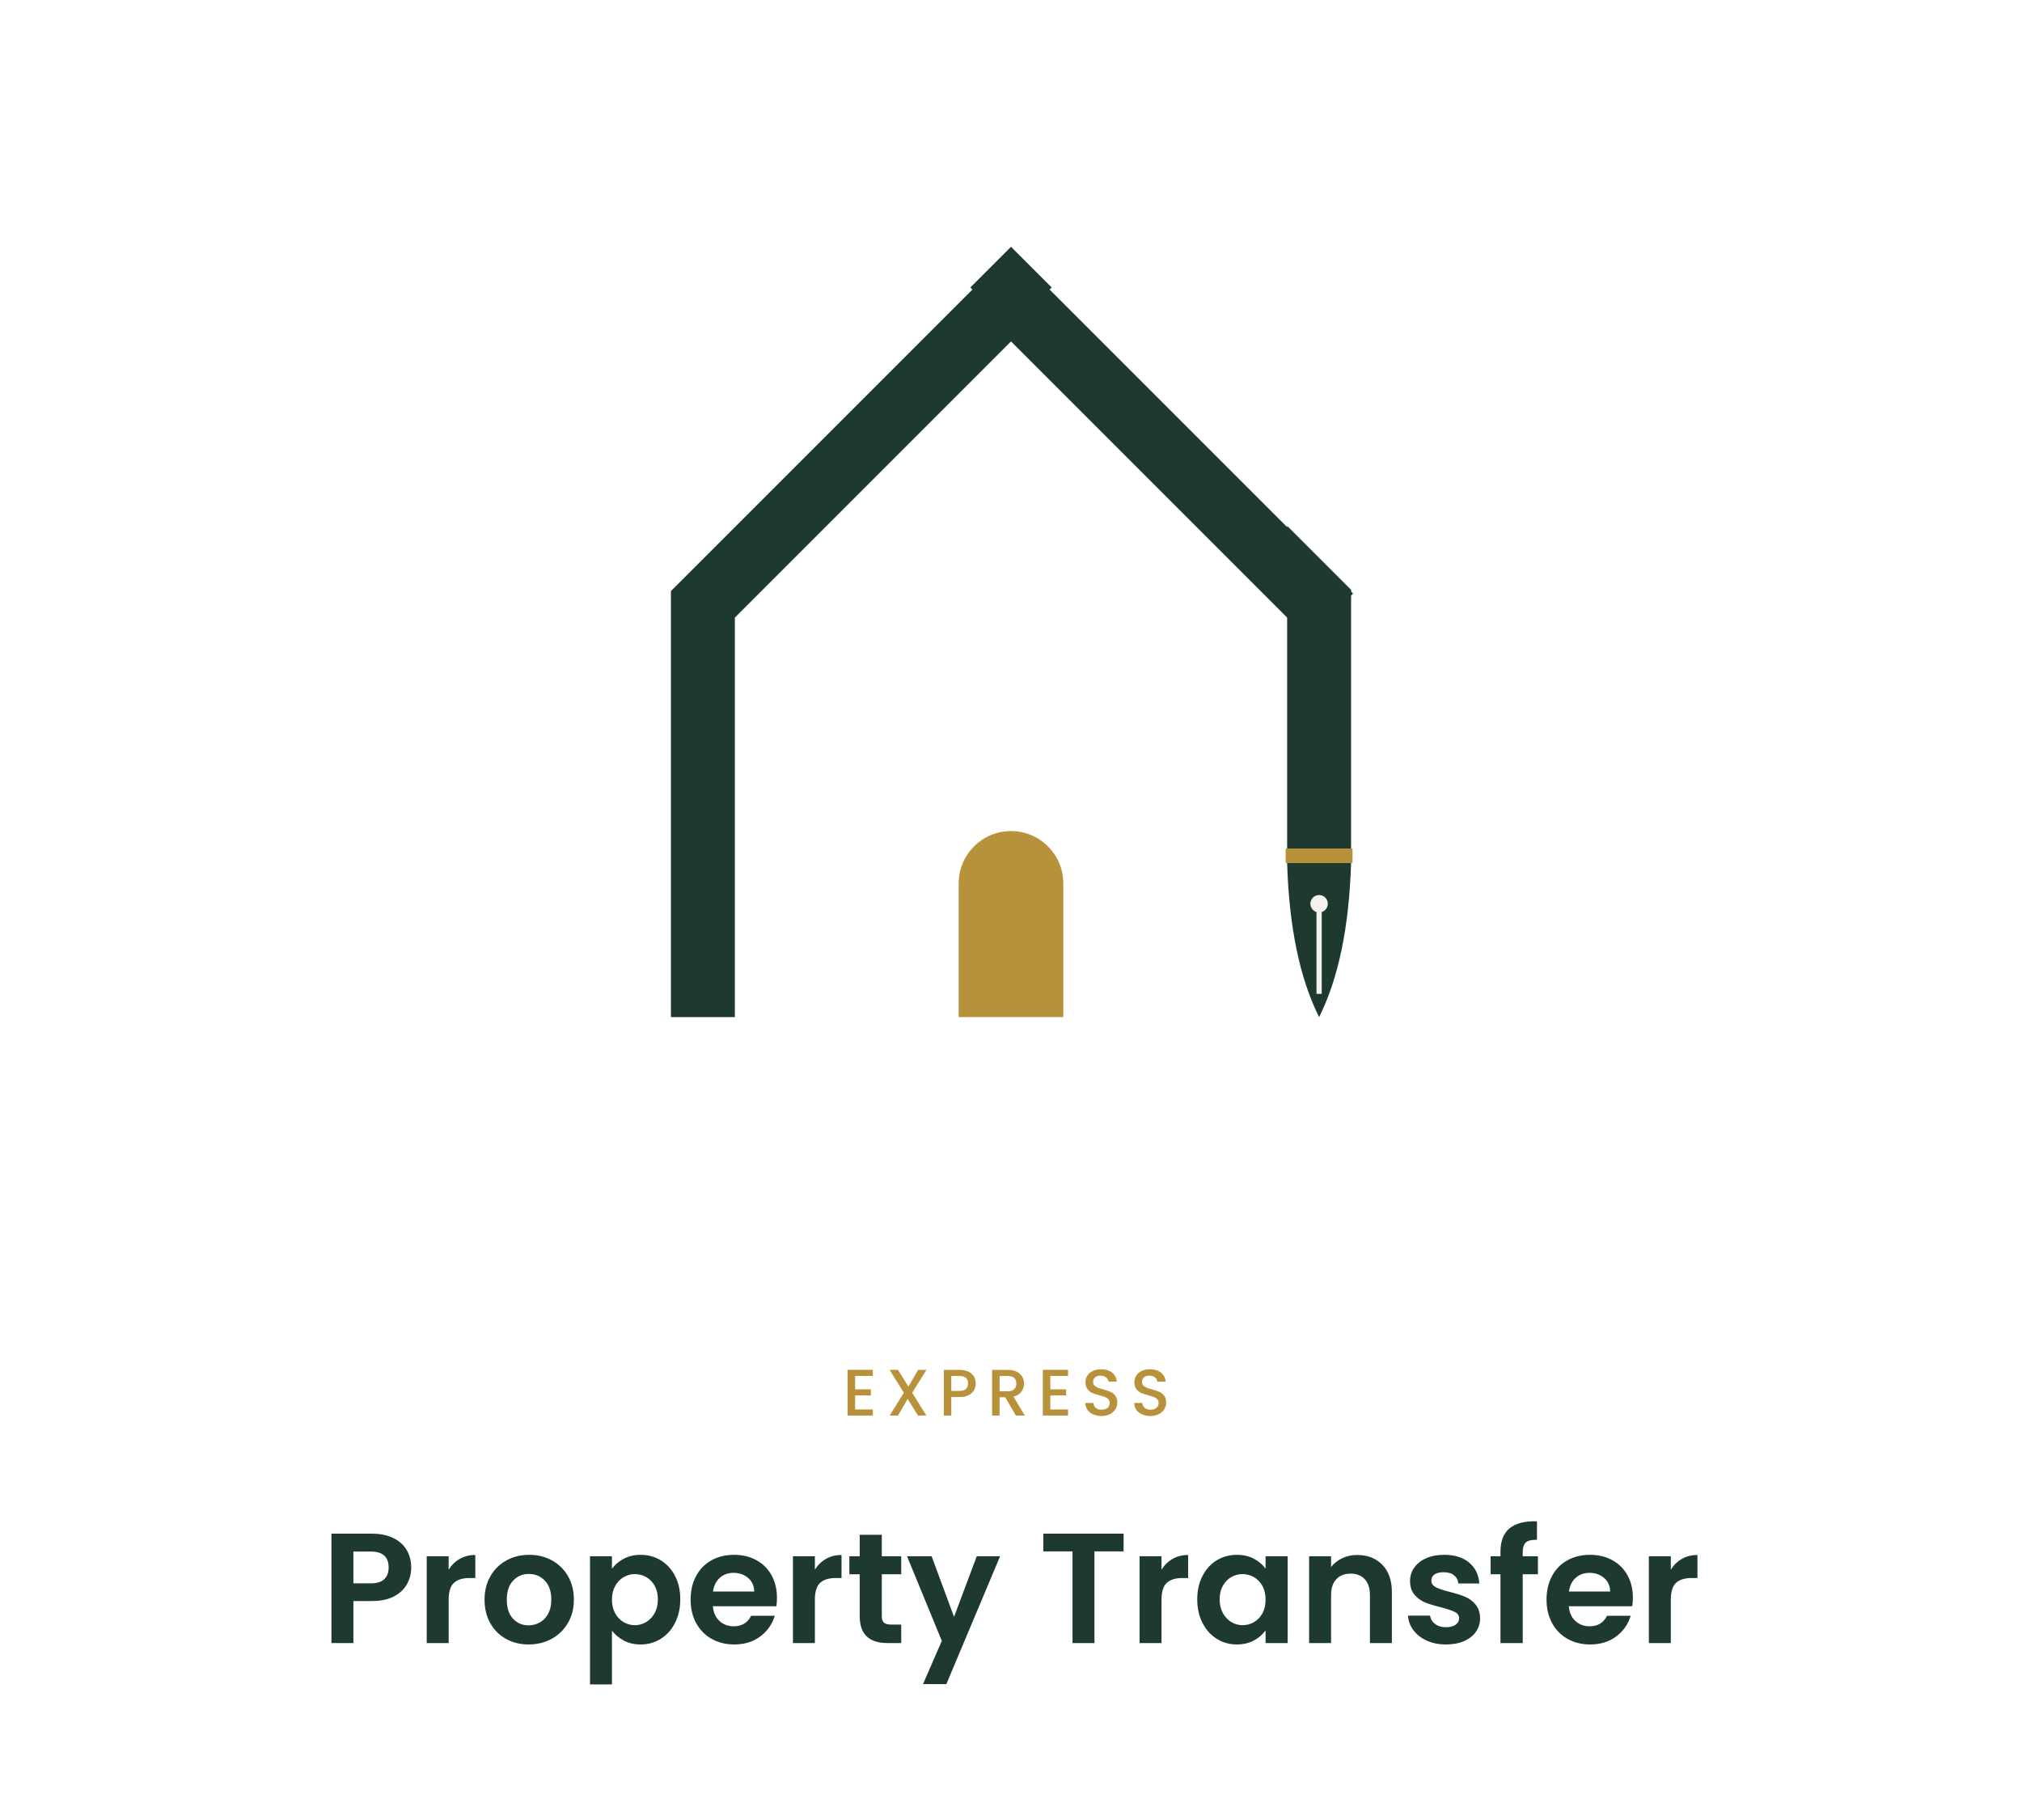
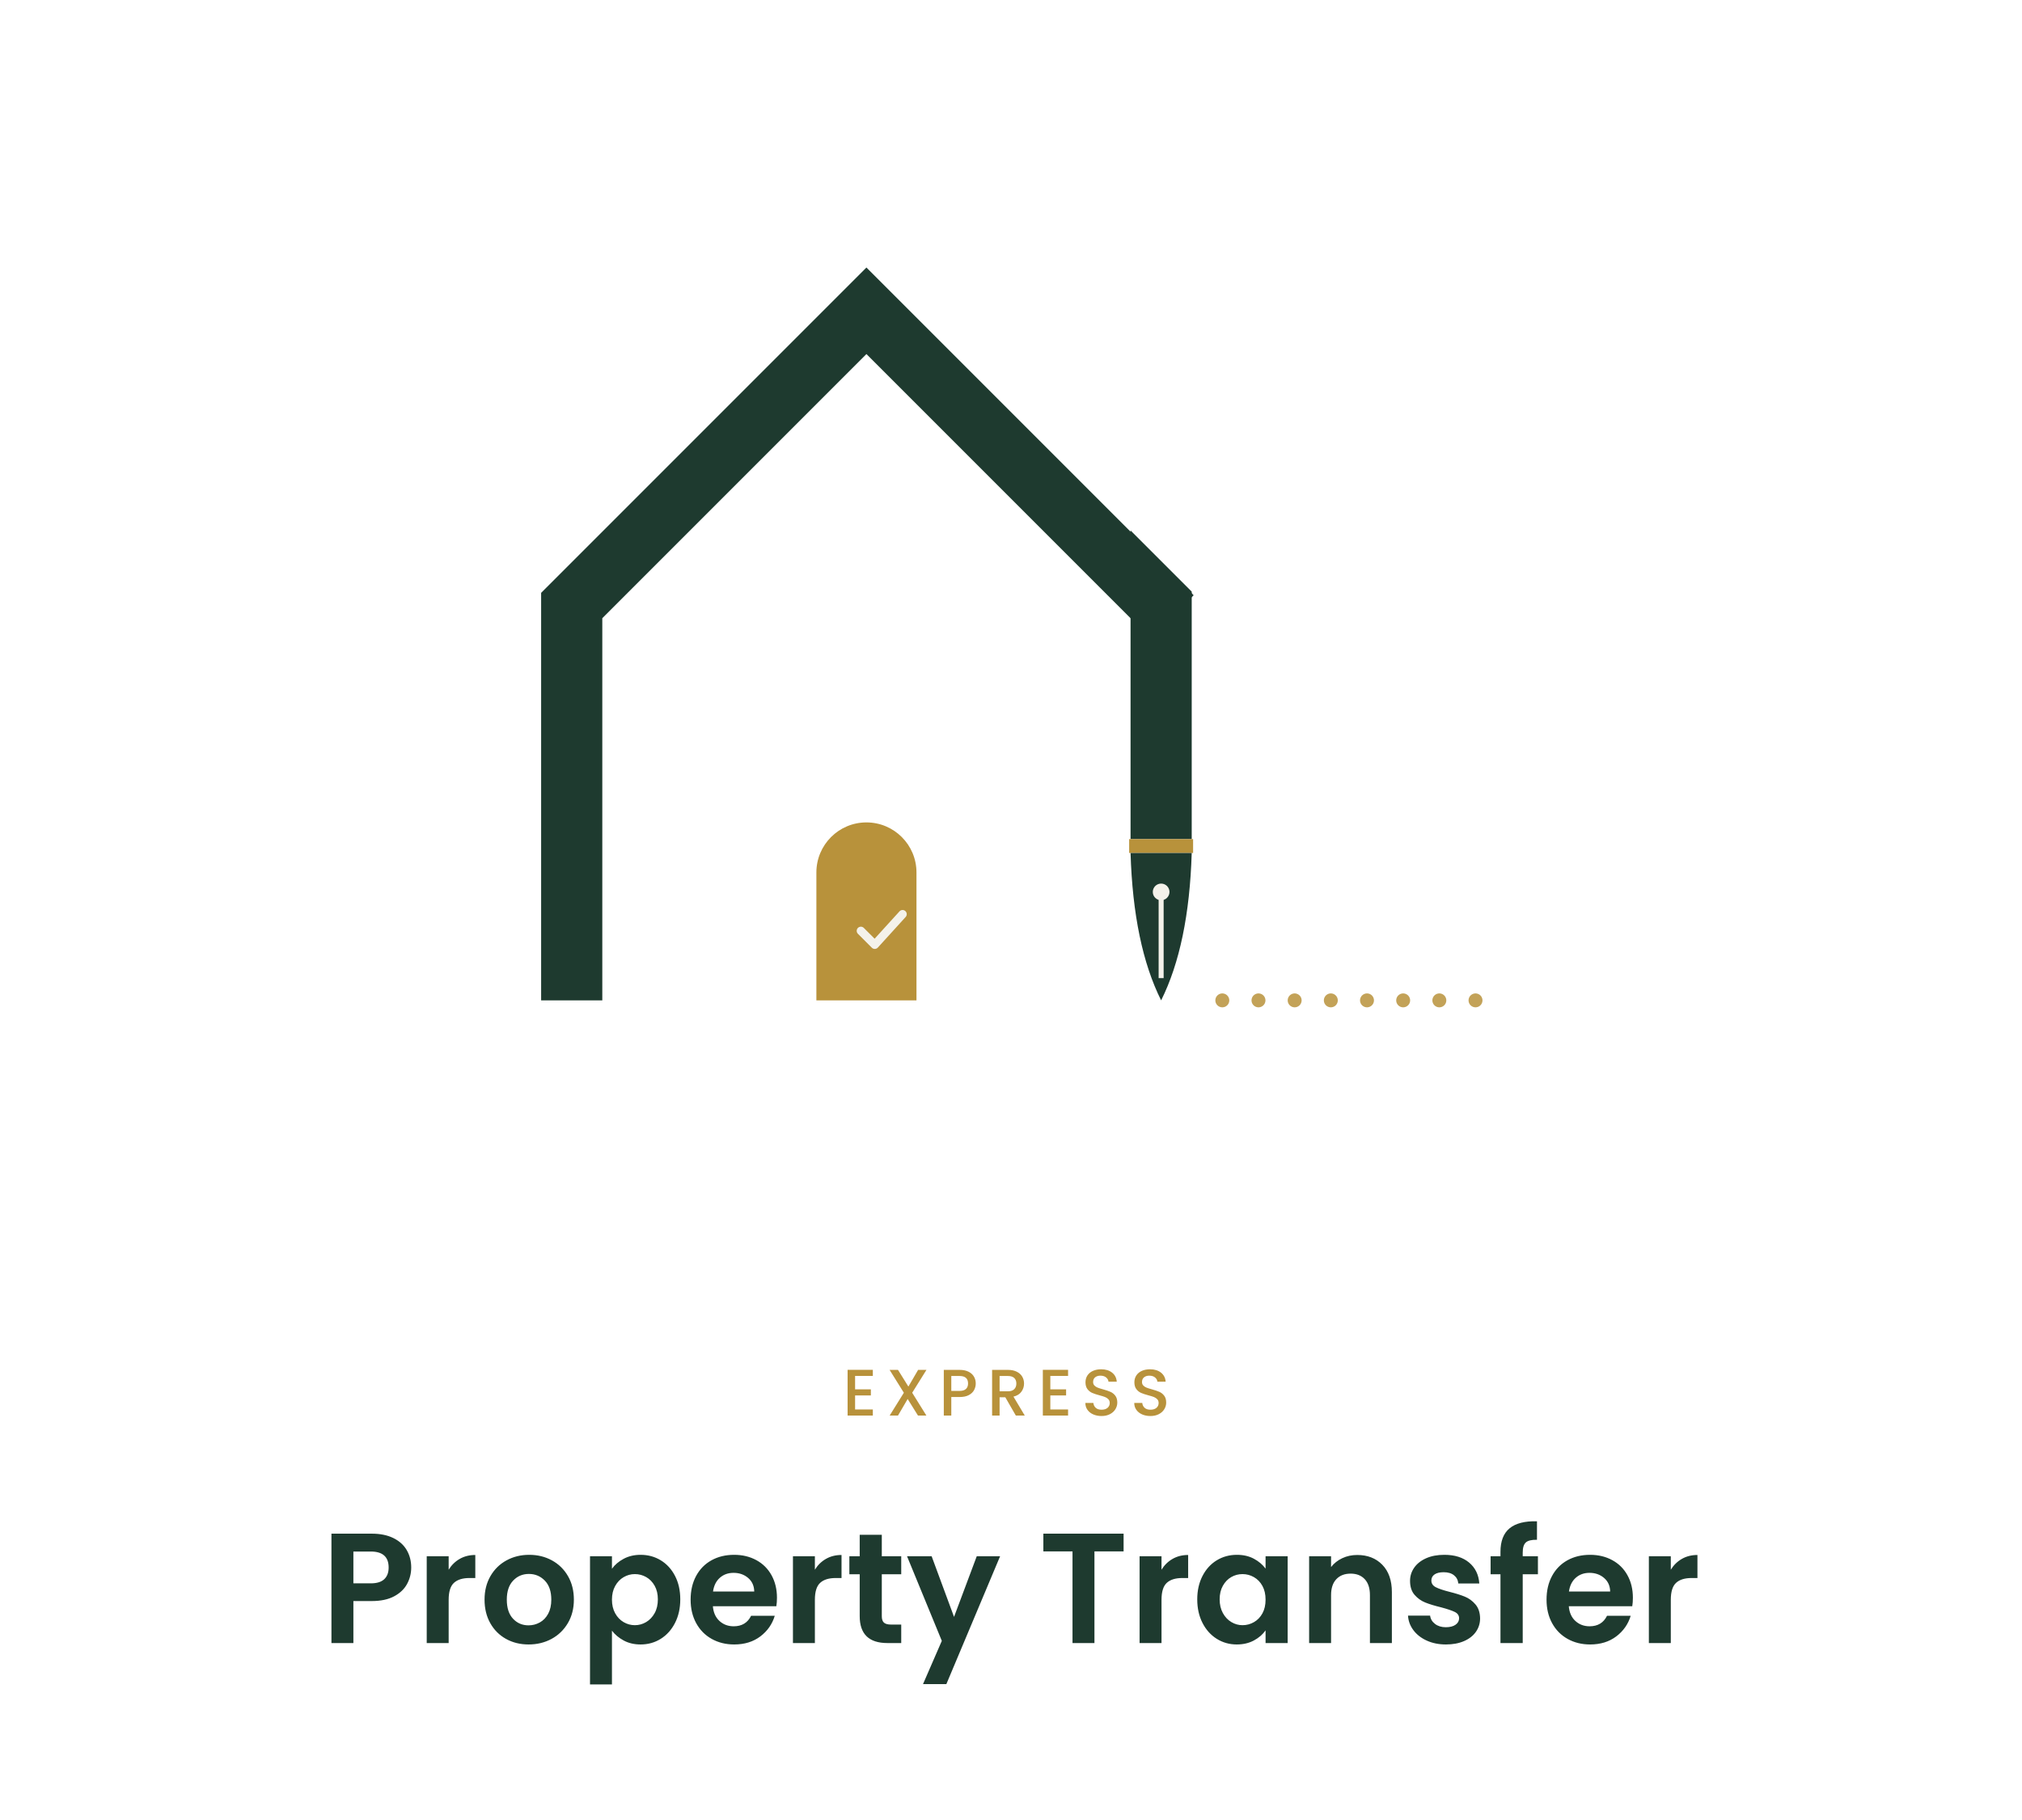
<svg xmlns="http://www.w3.org/2000/svg" viewBox="0 0 800 720" width="800" height="720">
-   <g transform="translate(400 250) scale(1.15) translate(-256 -259.5)">
+   <g transform="translate(400 250) scale(1.1) translate(-308 -259.5)">
+     <path d="M384 392H478" fill="none" stroke="#B8923B" stroke-width="5" stroke-linecap="round" stroke-dasharray="0.01 13" opacity="0.85" />
    <path d="M161.00 392.00L161.00 388.45L161.00 384.90L161.00 381.35L161.00 377.80L161.00 374.25L161.00 370.70L161.00 367.15L161.00 363.60L161.00 360.05L161.00 356.50L161.00 352.95L161.00 349.40L161.00 345.85L161.00 342.30L161.00 338.75L161.00 335.20L161.00 331.65L161.00 328.10L161.00 324.55L161.00 321.00L161.00 317.45L161.00 313.90L161.00 310.35L161.00 306.80L161.00 303.25L161.00 299.70L161.00 296.15L161.00 292.60L161.00 289.05L161.00 285.50L161.00 281.95L161.00 278.40L161.00 274.85L161.00 271.30L161.00 267.75L161.00 264.20L161.00 260.65L161.00 257.10L161.00 253.55L161.00 254.56L160.43 255.13L163.08 252.48L165.73 249.83L168.38 247.18L171.03 244.53L173.68 241.88L176.33 239.23L178.98 236.58L181.63 233.93L184.28 231.28L186.93 228.63L189.58 225.98L192.23 223.33L194.88 220.68L197.53 218.03L200.18 215.38L202.83 212.73L205.48 210.08L208.13 207.43L210.78 204.78L213.43 202.13L216.08 199.48L218.73 196.83L221.38 194.18L224.03 191.53L226.68 188.88L229.33 186.23L231.98 183.58L234.63 180.93L237.28 178.28L239.93 175.63L242.58 172.98L245.23 170.33L247.88 167.68L250.53 165.03L253.18 162.38L255.83 159.73L258.48 157.08L261.13 154.43L256.00 159.56L250.97 154.53L253.72 157.28L256.47 160.03L259.22 162.78L261.97 165.53L264.72 168.28L267.47 171.03L270.22 173.78L272.97 176.53L275.72 179.28L278.47 182.03L281.22 184.78L283.97 187.53L286.72 190.28L289.47 193.03L292.22 195.78L294.97 198.53L297.72 201.28L300.47 204.03L303.22 206.78L305.97 209.53L308.72 212.28L311.47 215.03L314.22 217.78L316.97 220.53L319.72 223.28L322.47 226.03L325.22 228.78L327.97 231.53L330.72 234.28L333.47 237.03L336.22 239.78L338.97 242.53L341.72 245.28L344.47 248.03L347.22 250.78L349.97 253.53L352.72 256.28L355.47 259.03L358.31 261.69L373.69 246.31L371.03 243.47L368.28 240.72L365.53 237.97L362.78 235.22L360.03 232.47L357.28 229.72L354.53 226.97L351.78 224.22L349.03 221.47L346.28 218.72L343.53 215.97L340.78 213.22L338.03 210.47L335.28 207.72L332.53 204.97L329.78 202.22L327.03 199.47L324.28 196.72L321.53 193.97L318.78 191.22L316.03 188.47L313.28 185.72L310.53 182.97L307.78 180.22L305.03 177.47L302.28 174.72L299.53 171.97L296.78 169.22L294.03 166.47L291.28 163.72L288.53 160.97L285.78 158.22L283.03 155.47L280.28 152.72L277.53 149.97L274.78 147.22L272.03 144.47L269.28 141.72L266.53 138.97L256.00 128.44L245.57 138.87L242.92 141.52L240.27 144.17L237.62 146.82L234.97 149.47L232.32 152.12L229.67 154.77L227.02 157.42L224.37 160.07L221.72 162.72L219.07 165.37L216.42 168.02L213.77 170.67L211.12 173.32L208.47 175.97L205.82 178.62L203.17 181.27L200.52 183.92L197.87 186.57L195.22 189.22L192.57 191.87L189.92 194.52L187.27 197.17L184.62 199.82L181.97 202.47L179.32 205.12L176.67 207.77L174.02 210.42L171.37 213.07L168.72 215.72L166.07 218.37L163.42 221.02L160.77 223.67L158.12 226.32L155.47 228.97L152.82 231.62L150.17 234.27L147.52 236.92L144.87 239.57L139.00 245.44L139.00 253.55L139.00 257.10L139.00 260.65L139.00 264.20L139.00 267.75L139.00 271.30L139.00 274.85L139.00 278.40L139.00 281.95L139.00 285.50L139.00 289.05L139.00 292.60L139.00 296.15L139.00 299.70L139.00 303.25L139.00 306.80L139.00 310.35L139.00 313.90L139.00 317.45L139.00 321.00L139.00 324.55L139.00 328.10L139.00 331.65L139.00 335.20L139.00 338.75L139.00 342.30L139.00 345.85L139.00 349.40L139.00 352.95L139.00 356.50L139.00 360.05L139.00 363.60L139.00 367.15L139.00 370.70L139.00 374.25L139.00 377.80L139.00 381.35L139.00 384.90L139.00 388.45L139.00 392.00Z" fill="#1E3A2F" />
-     <path d="M256 127L270 141L256 155L242 141Z" fill="#1E3A2F" />
+     <path d="M256 129L268 141L256 153L244 141Z" fill="#1E3A2F" />
    <path d="M238 392V346a18 18 0 0 1 36 0v46z" fill="#B8923B" />
+     <path d="M254 367l5 5 10-11" fill="none" stroke="#F4F2EA" stroke-width="3" stroke-linecap="round" stroke-linejoin="round" />
    <path d="M351 223L373 245V334H351Z" fill="#1E3A2F" />
    <rect x="350.5" y="334" width="23" height="5" fill="#B8923B" />
    <path d="M351 339H373Q372 372 362 392Q352 372 351 339Z" fill="#1E3A2F" />
    <circle cx="362" cy="353" r="3" fill="#F4F2EA" />
    <rect x="361.1" y="353" width="1.8" height="31" fill="#F4F2EA" />
  </g>
  <g transform="translate(333.401 560) scale(0.26)">
    <path fill="#B8923B" d="M18.9 -60.3V-39.9H42.9V-30.6H18.9V-9.3H45.9V0.0H7.5V-69.6H45.9V-60.3Z M105.8 -34.7 127.4 0.0H114.6L98.9 -25.2L84.2 0.0H71.5L93.1 -34.7L71.4 -69.5H84.2L100.0 -44.1L114.8 -69.5H127.5Z M177.9 -28.2H165.3V0.0H153.9V-69.5H177.9Q185.9 -69.5 191.45 -66.75Q197.0 -64.0 199.75 -59.3Q202.5 -54.6 202.5 -48.8Q202.5 -43.5 200.0 -38.8Q197.5 -34.1 192.0 -31.15Q186.5 -28.2 177.9 -28.2ZM190.8 -48.8Q190.8 -60.2 177.9 -60.2H165.3V-37.5H177.9Q184.4 -37.5 187.6 -40.45Q190.8 -43.4 190.8 -48.8Z M263.5 0.0 247.5 -27.8H238.8V0.0H227.4V-69.5H251.4Q259.4 -69.5 264.95 -66.7Q270.5 -63.9 273.25 -59.2Q276.0 -54.5 276.0 -48.7Q276.0 -41.9 272.05 -36.35Q268.1 -30.8 259.9 -28.8L277.1 0.0ZM238.8 -36.9H251.4Q257.8 -36.9 261.05 -40.1Q264.3 -43.3 264.3 -48.7Q264.3 -54.1 261.1 -57.15Q257.9 -60.2 251.4 -60.2H238.8Z M316.0 -60.3V-39.9H340.0V-30.6H316.0V-9.3H343.0V0.0H304.6V-69.6H343.0V-60.3Z M369.3 -19.2H381.5Q381.9 -14.7 385.05 -11.8Q388.2 -8.9 393.9 -8.9Q399.8 -8.9 403.1 -11.75Q406.4 -14.6 406.4 -19.1Q406.4 -22.6 404.35 -24.8Q402.3 -27.0 399.25 -28.2Q396.2 -29.4 390.8 -30.8Q384.0 -32.6 379.75 -34.45Q375.5 -36.3 372.5 -40.2Q369.5 -44.1 369.5 -50.6Q369.5 -56.6 372.5 -61.1Q375.5 -65.6 380.9 -68.0Q386.3 -70.4 393.4 -70.4Q403.5 -70.4 409.95 -65.35Q416.4 -60.3 417.1 -51.5H404.5Q404.2 -55.3 400.9 -58.0Q397.6 -60.7 392.2 -60.7Q387.3 -60.7 384.2 -58.2Q381.1 -55.7 381.1 -51.0Q381.1 -47.8 383.05 -45.75Q385.0 -43.7 388.0 -42.5Q391.0 -41.3 396.2 -39.9Q403.1 -38.0 407.45 -36.1Q411.8 -34.2 414.85 -30.25Q417.9 -26.3 417.9 -19.7Q417.9 -14.4 415.05 -9.7Q412.2 -5.0 406.75 -2.15Q401.3 0.7 393.9 0.7Q386.9 0.7 381.3 -1.75Q375.7 -4.2 372.5 -8.7Q369.3 -13.2 369.3 -19.2Z M443.7 -19.2H455.9Q456.3 -14.7 459.45 -11.8Q462.6 -8.9 468.3 -8.9Q474.2 -8.9 477.5 -11.75Q480.8 -14.6 480.8 -19.1Q480.8 -22.6 478.75 -24.8Q476.7 -27.0 473.65 -28.2Q470.6 -29.4 465.2 -30.8Q458.4 -32.6 454.15 -34.45Q449.9 -36.3 446.9 -40.2Q443.9 -44.1 443.9 -50.6Q443.9 -56.6 446.9 -61.1Q449.9 -65.6 455.3 -68.0Q460.7 -70.4 467.8 -70.4Q477.9 -70.4 484.35 -65.35Q490.8 -60.3 491.5 -51.5H478.9Q478.6 -55.3 475.3 -58.0Q472.0 -60.7 466.6 -60.7Q461.7 -60.7 458.6 -58.2Q455.5 -55.7 455.5 -51.0Q455.5 -47.8 457.45 -45.75Q459.4 -43.7 462.4 -42.5Q465.4 -41.3 470.6 -39.9Q477.5 -38.0 481.85 -36.1Q486.2 -34.2 489.25 -30.25Q492.3 -26.3 492.3 -19.7Q492.3 -14.4 489.45 -9.7Q486.6 -5.0 481.15 -2.15Q475.7 0.7 468.3 0.7Q461.3 0.7 455.7 -1.75Q450.1 -4.2 446.9 -8.7Q443.7 -13.2 443.7 -19.2Z" />
  </g>
  <g transform="translate(126.859 650) scale(0.62)">
    <path fill="#1E3A2F" d="M32.6 -26.8H20.9V0.0H6.9V-69.8H32.6Q40.7 -69.8 46.4 -67.0Q52.1 -64.2 54.95 -59.3Q57.8 -54.4 57.8 -48.2Q57.8 -42.6 55.15 -37.7Q52.5 -32.8 46.85 -29.8Q41.2 -26.8 32.6 -26.8ZM43.4 -48.2Q43.4 -58.4 32.0 -58.4H20.9V-38.1H32.0Q37.8 -38.1 40.6 -40.75Q43.4 -43.4 43.4 -48.2Z M98.7 -56.2V-41.5H95.0Q88.4 -41.5 85.05 -38.4Q81.7 -35.3 81.7 -27.6V0.0H67.7V-55.4H81.7V-46.8Q84.4 -51.2 88.75 -53.7Q93.1 -56.2 98.7 -56.2Z M104.6 -27.7Q104.6 -36.2 108.35 -42.7Q112.1 -49.2 118.6 -52.75Q125.1 -56.3 133.1 -56.3Q141.1 -56.3 147.6 -52.75Q154.1 -49.2 157.85 -42.7Q161.6 -36.2 161.6 -27.7Q161.6 -19.2 157.75 -12.7Q153.9 -6.2 147.35 -2.65Q140.8 0.9 132.7 0.9Q124.7 0.9 118.3 -2.65Q111.9 -6.2 108.25 -12.7Q104.6 -19.2 104.6 -27.7ZM147.2 -27.7Q147.2 -35.6 143.05 -39.85Q138.9 -44.1 132.9 -44.1Q126.9 -44.1 122.85 -39.85Q118.8 -35.6 118.8 -27.7Q118.8 -19.8 122.75 -15.55Q126.7 -11.3 132.7 -11.3Q136.5 -11.3 139.85 -13.15Q143.2 -15.0 145.2 -18.7Q147.2 -22.4 147.2 -27.7Z M204.2 -56.3Q211.3 -56.3 217.05 -52.8Q222.8 -49.3 226.15 -42.85Q229.5 -36.4 229.5 -27.9Q229.5 -19.4 226.15 -12.85Q222.8 -6.3 217.05 -2.7Q211.3 0.9 204.2 0.9Q198.1 0.9 193.45 -1.6Q188.8 -4.1 185.9 -7.9V26.4H171.9V-55.4H185.9V-47.4Q188.6 -51.2 193.35 -53.75Q198.1 -56.3 204.2 -56.3ZM200.5 -44.0Q196.7 -44.0 193.35 -42.05Q190 -40.1 187.95 -36.4Q185.9 -32.7 185.9 -27.7Q185.9 -22.7 187.95 -19.0Q190 -15.3 193.35 -13.35Q196.7 -11.4 200.5 -11.4Q204.4 -11.4 207.75 -13.4Q211.1 -15.4 213.15 -19.1Q215.2 -22.8 215.2 -27.9Q215.2 -32.9 213.15 -36.55Q211.1 -40.2 207.75 -42.1Q204.4 -44.0 200.5 -44.0Z M290.8 -23.5H250.3Q250.8 -17.5 254.5 -14.1Q258.2 -10.7 263.6 -10.7Q271.4 -10.7 274.7 -17.4H289.8Q287.4 -9.4 280.6 -4.25Q273.8 0.9 263.9 0.9Q255.9 0.9 249.55 -2.65Q243.2 -6.2 239.65 -12.7Q236.1 -19.2 236.1 -27.7Q236.1 -36.3 239.6 -42.8Q243.1 -49.3 249.4 -52.8Q255.7 -56.3 263.9 -56.3Q271.8 -56.3 278.05 -52.9Q284.3 -49.5 287.75 -43.25Q291.2 -37.0 291.2 -28.9Q291.2 -25.9 290.8 -23.5ZM276.7 -32.9Q276.6 -38.3 272.8 -41.55Q269.0 -44.8 263.5 -44.8Q258.3 -44.8 254.75 -41.65Q251.2 -38.5 250.4 -32.9Z M332.4 -56.2V-41.5H328.7Q322.1 -41.5 318.75 -38.4Q315.4 -35.3 315.4 -27.6V0.0H301.4V-55.4H315.4V-46.8Q318.1 -51.2 322.45 -53.7Q326.8 -56.2 332.4 -56.2Z M358.1 -43.9V-17.1Q358.1 -14.3 359.45 -13.05Q360.8 -11.8 364.0 -11.8H370.5V0.0H361.7Q344.0 0.0 344.0 -17.2V-43.9H337.4V-55.4H344.0V-69.1H358.1V-55.4H370.5V-43.9Z M433.6 -55.4 399.3 26.2H384.4L396.4 -1.4L374.2 -55.4H389.9L404.2 -16.7L418.7 -55.4Z M512.4 -69.8V-58.5H493.8V0.0H479.8V-58.5H461.2V-69.8Z M553.6 -56.2V-41.5H549.9Q543.3 -41.5 539.95 -38.4Q536.6 -35.3 536.6 -27.6V0.0H522.6V-55.4H536.6V-46.8Q539.3 -51.2 543.65 -53.7Q548.0 -56.2 553.6 -56.2Z M584.7 -56.3Q590.9 -56.3 595.55 -53.8Q600.2 -51.3 603.0 -47.5V-55.4H617.1V0.0H603.0V-8.1Q600.3 -4.2 595.55 -1.65Q590.8 0.9 584.6 0.9Q577.6 0.9 571.85 -2.7Q566.1 -6.3 562.75 -12.85Q559.4 -19.4 559.4 -27.9Q559.4 -36.3 562.75 -42.8Q566.1 -49.3 571.85 -52.8Q577.6 -56.3 584.7 -56.3ZM588.3 -44.0Q584.4 -44.0 581.1 -42.1Q577.8 -40.2 575.75 -36.55Q573.7 -32.9 573.7 -27.9Q573.7 -22.9 575.75 -19.15Q577.8 -15.4 581.15 -13.4Q584.5 -11.4 588.3 -11.4Q592.2 -11.4 595.6 -13.35Q599.0 -15.3 601.0 -18.95Q603.0 -22.6 603.0 -27.7Q603.0 -32.8 601.0 -36.45Q599.0 -40.1 595.6 -42.05Q592.2 -44.0 588.3 -44.0Z M683.6 -32.5V0.0H669.6V-30.6Q669.6 -37.2 666.3 -40.75Q663.0 -44.3 657.3 -44.3Q651.5 -44.3 648.15 -40.75Q644.8 -37.2 644.8 -30.6V0.0H630.8V-55.4H644.8V-48.5Q647.6 -52.1 651.95 -54.15Q656.3 -56.2 661.5 -56.2Q671.4 -56.2 677.5 -49.95Q683.6 -43.7 683.6 -32.5Z M693.9 -17.5H708.0Q708.4 -14.3 711.15 -12.2Q713.9 -10.1 718.0 -10.1Q722.0 -10.1 724.25 -11.7Q726.5 -13.3 726.5 -15.8Q726.5 -18.5 723.75 -19.85Q721.0 -21.2 715.0 -22.8Q708.8 -24.3 704.85 -25.9Q700.9 -27.5 698.05 -30.8Q695.2 -34.1 695.2 -39.7Q695.2 -44.3 697.85 -48.1Q700.5 -51.9 705.45 -54.1Q710.4 -56.3 717.1 -56.3Q727.0 -56.3 732.9 -51.35Q738.8 -46.4 739.4 -38.0H726.0Q725.7 -41.3 723.25 -43.25Q720.8 -45.2 716.7 -45.2Q712.9 -45.2 710.85 -43.8Q708.8 -42.4 708.8 -39.9Q708.8 -37.1 711.6 -35.65Q714.4 -34.2 720.3 -32.7Q726.3 -31.2 730.2 -29.6Q734.1 -28.0 736.95 -24.65Q739.8 -21.3 739.9 -15.8Q739.9 -11.0 737.25 -7.2Q734.6 -3.4 729.65 -1.25Q724.7 0.9 718.1 0.9Q711.3 0.9 705.9 -1.55Q700.5 -4.0 697.35 -8.2Q694.2 -12.4 693.9 -17.5Z M776.8 -43.9H767.1V0.0H752.9V-43.9H746.6V-55.4H752.9V-58.2Q752.9 -68.4 758.7 -73.2Q764.5 -78.0 776.2 -77.7V-65.9Q771.1 -66.0 769.1 -64.2Q767.1 -62.4 767.1 -57.7V-55.4H776.8Z M837.0 -23.5H796.5Q797.0 -17.5 800.7 -14.1Q804.4 -10.7 809.8 -10.7Q817.6 -10.7 820.9 -17.4H836.0Q833.6 -9.4 826.8 -4.25Q820.0 0.9 810.1 0.9Q802.1 0.9 795.75 -2.65Q789.4 -6.2 785.85 -12.7Q782.3 -19.2 782.3 -27.7Q782.3 -36.3 785.8 -42.8Q789.3 -49.3 795.6 -52.8Q801.9 -56.3 810.1 -56.3Q818.0 -56.3 824.25 -52.9Q830.5 -49.5 833.95 -43.25Q837.4 -37.0 837.4 -28.9Q837.4 -25.9 837.0 -23.5ZM822.9 -32.9Q822.8 -38.3 819.0 -41.55Q815.2 -44.8 809.7 -44.8Q804.5 -44.8 800.95 -41.65Q797.4 -38.5 796.6 -32.9Z M878.6 -56.2V-41.5H874.9Q868.3 -41.5 864.95 -38.4Q861.6 -35.3 861.6 -27.6V0.0H847.6V-55.4H861.6V-46.8Q864.3 -51.2 868.65 -53.7Q873.0 -56.2 878.6 -56.2Z" />
  </g>
</svg>
